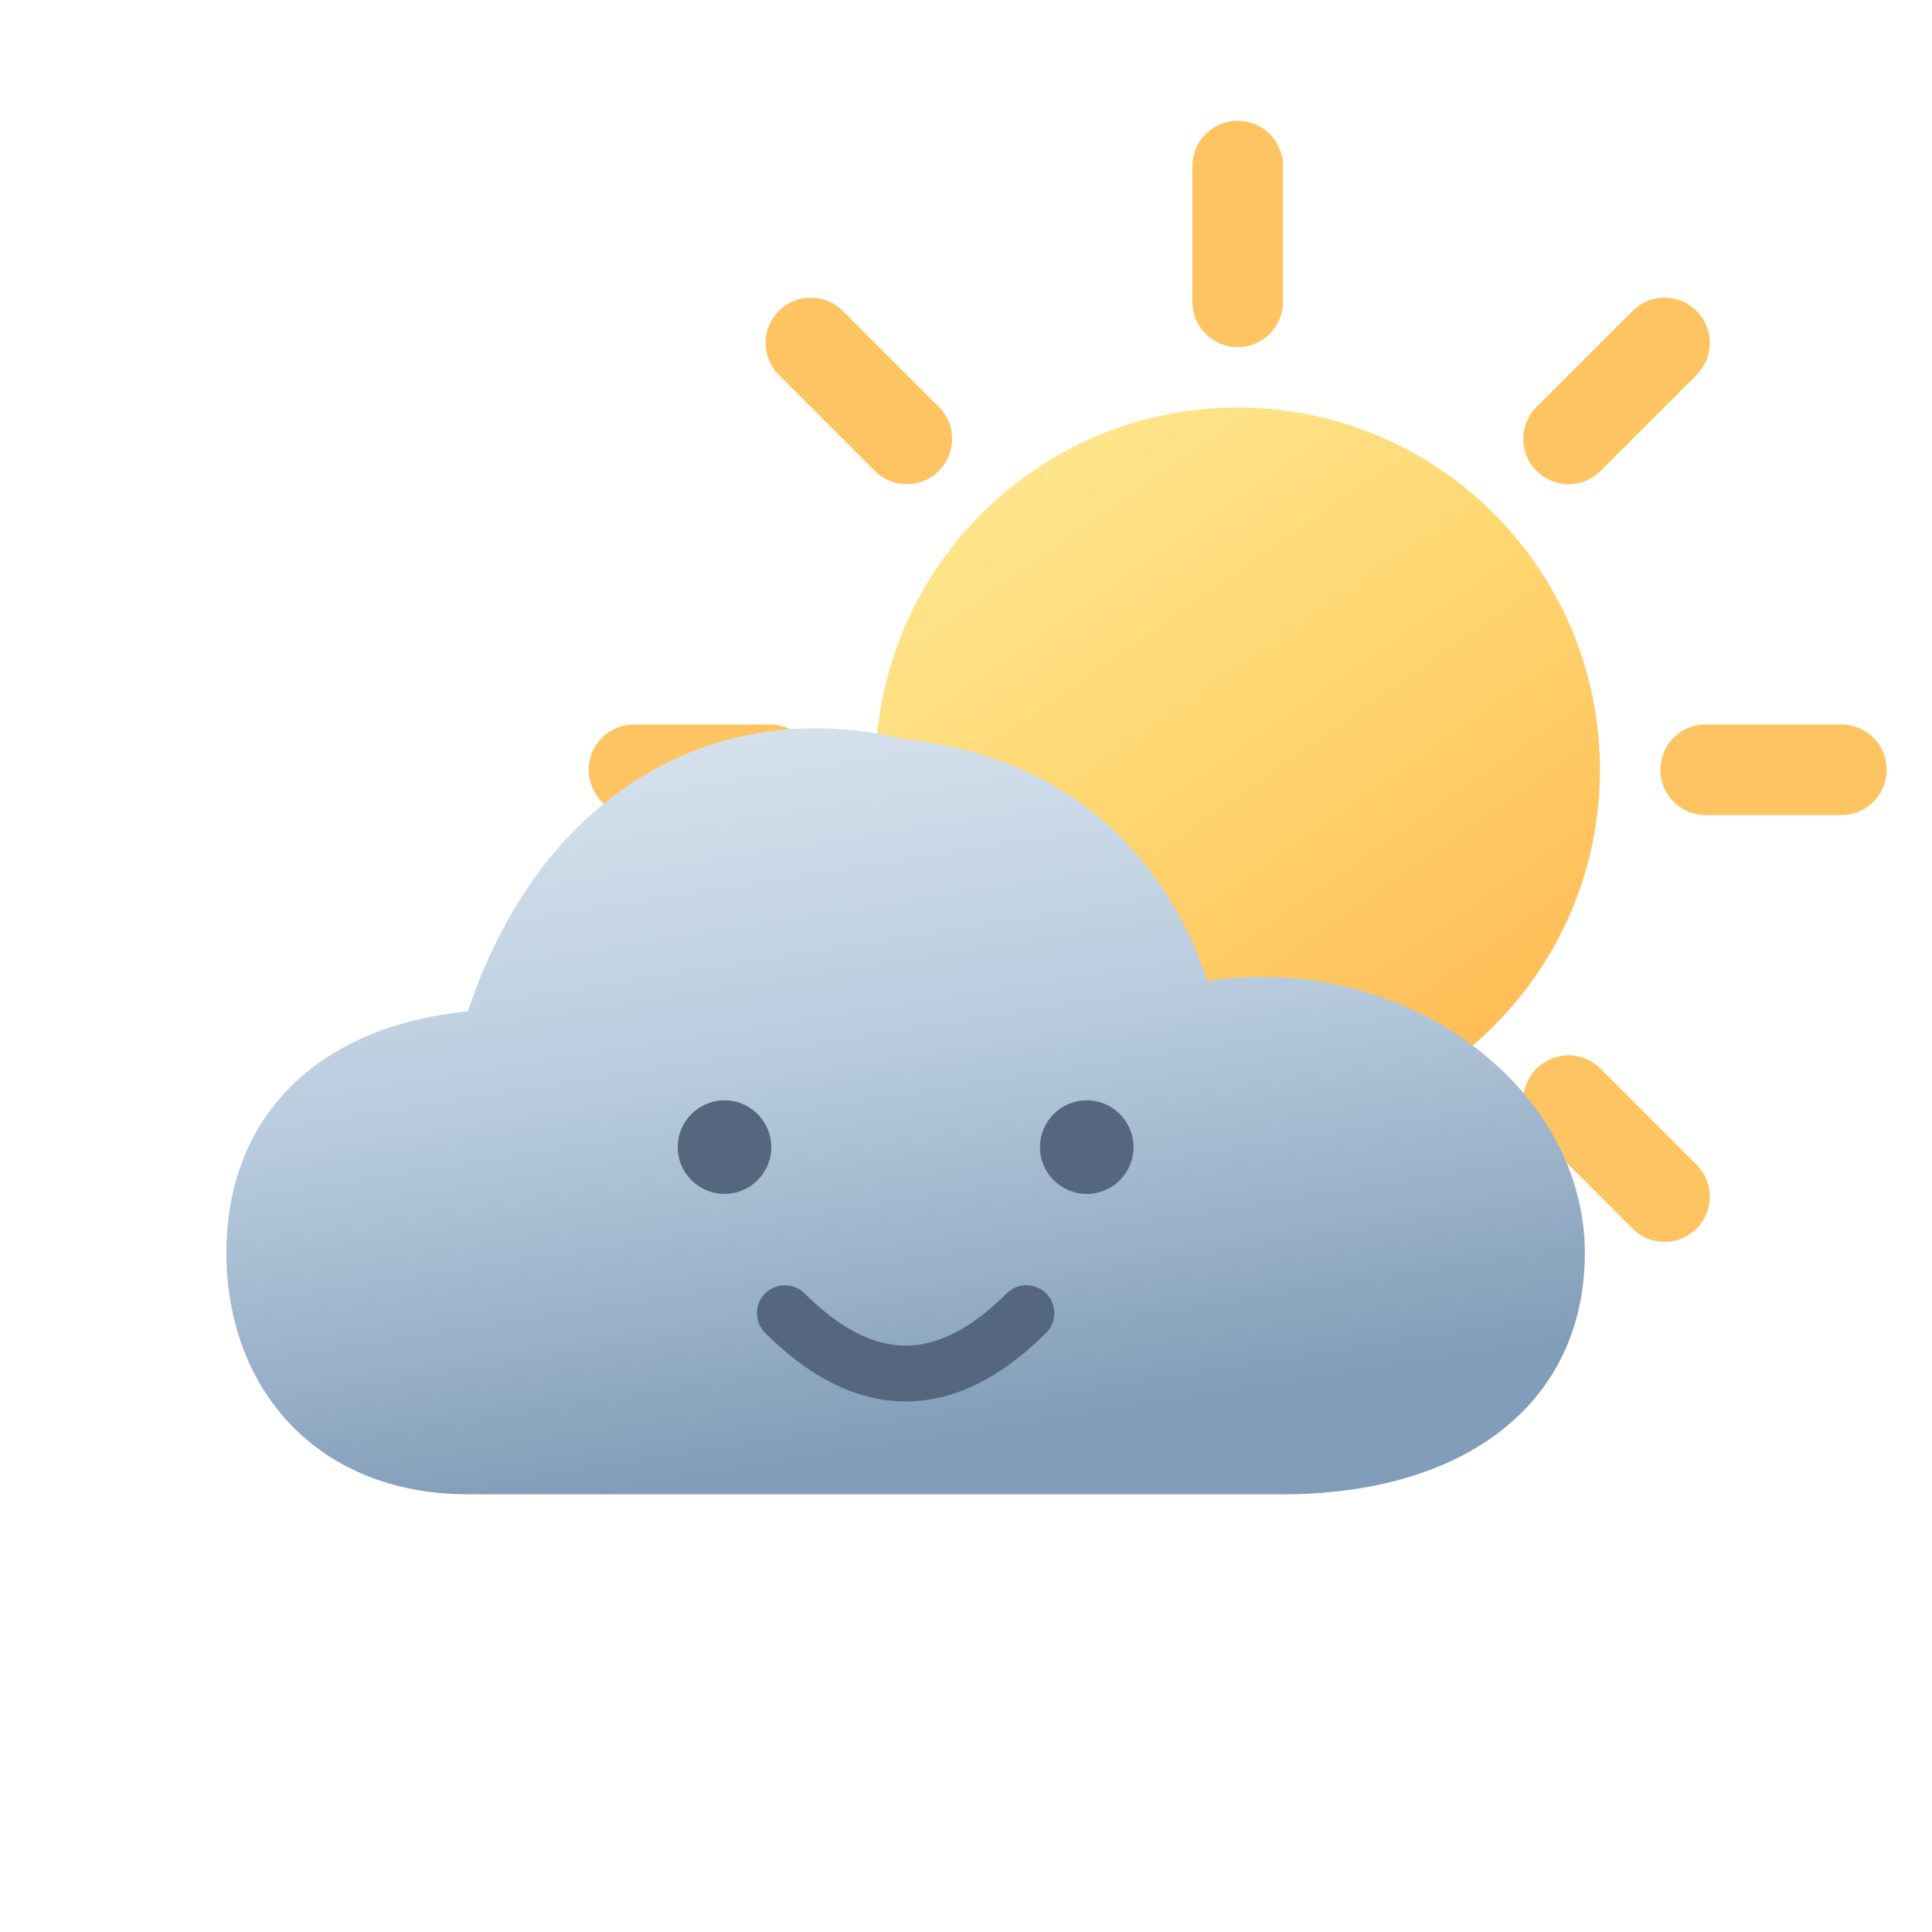
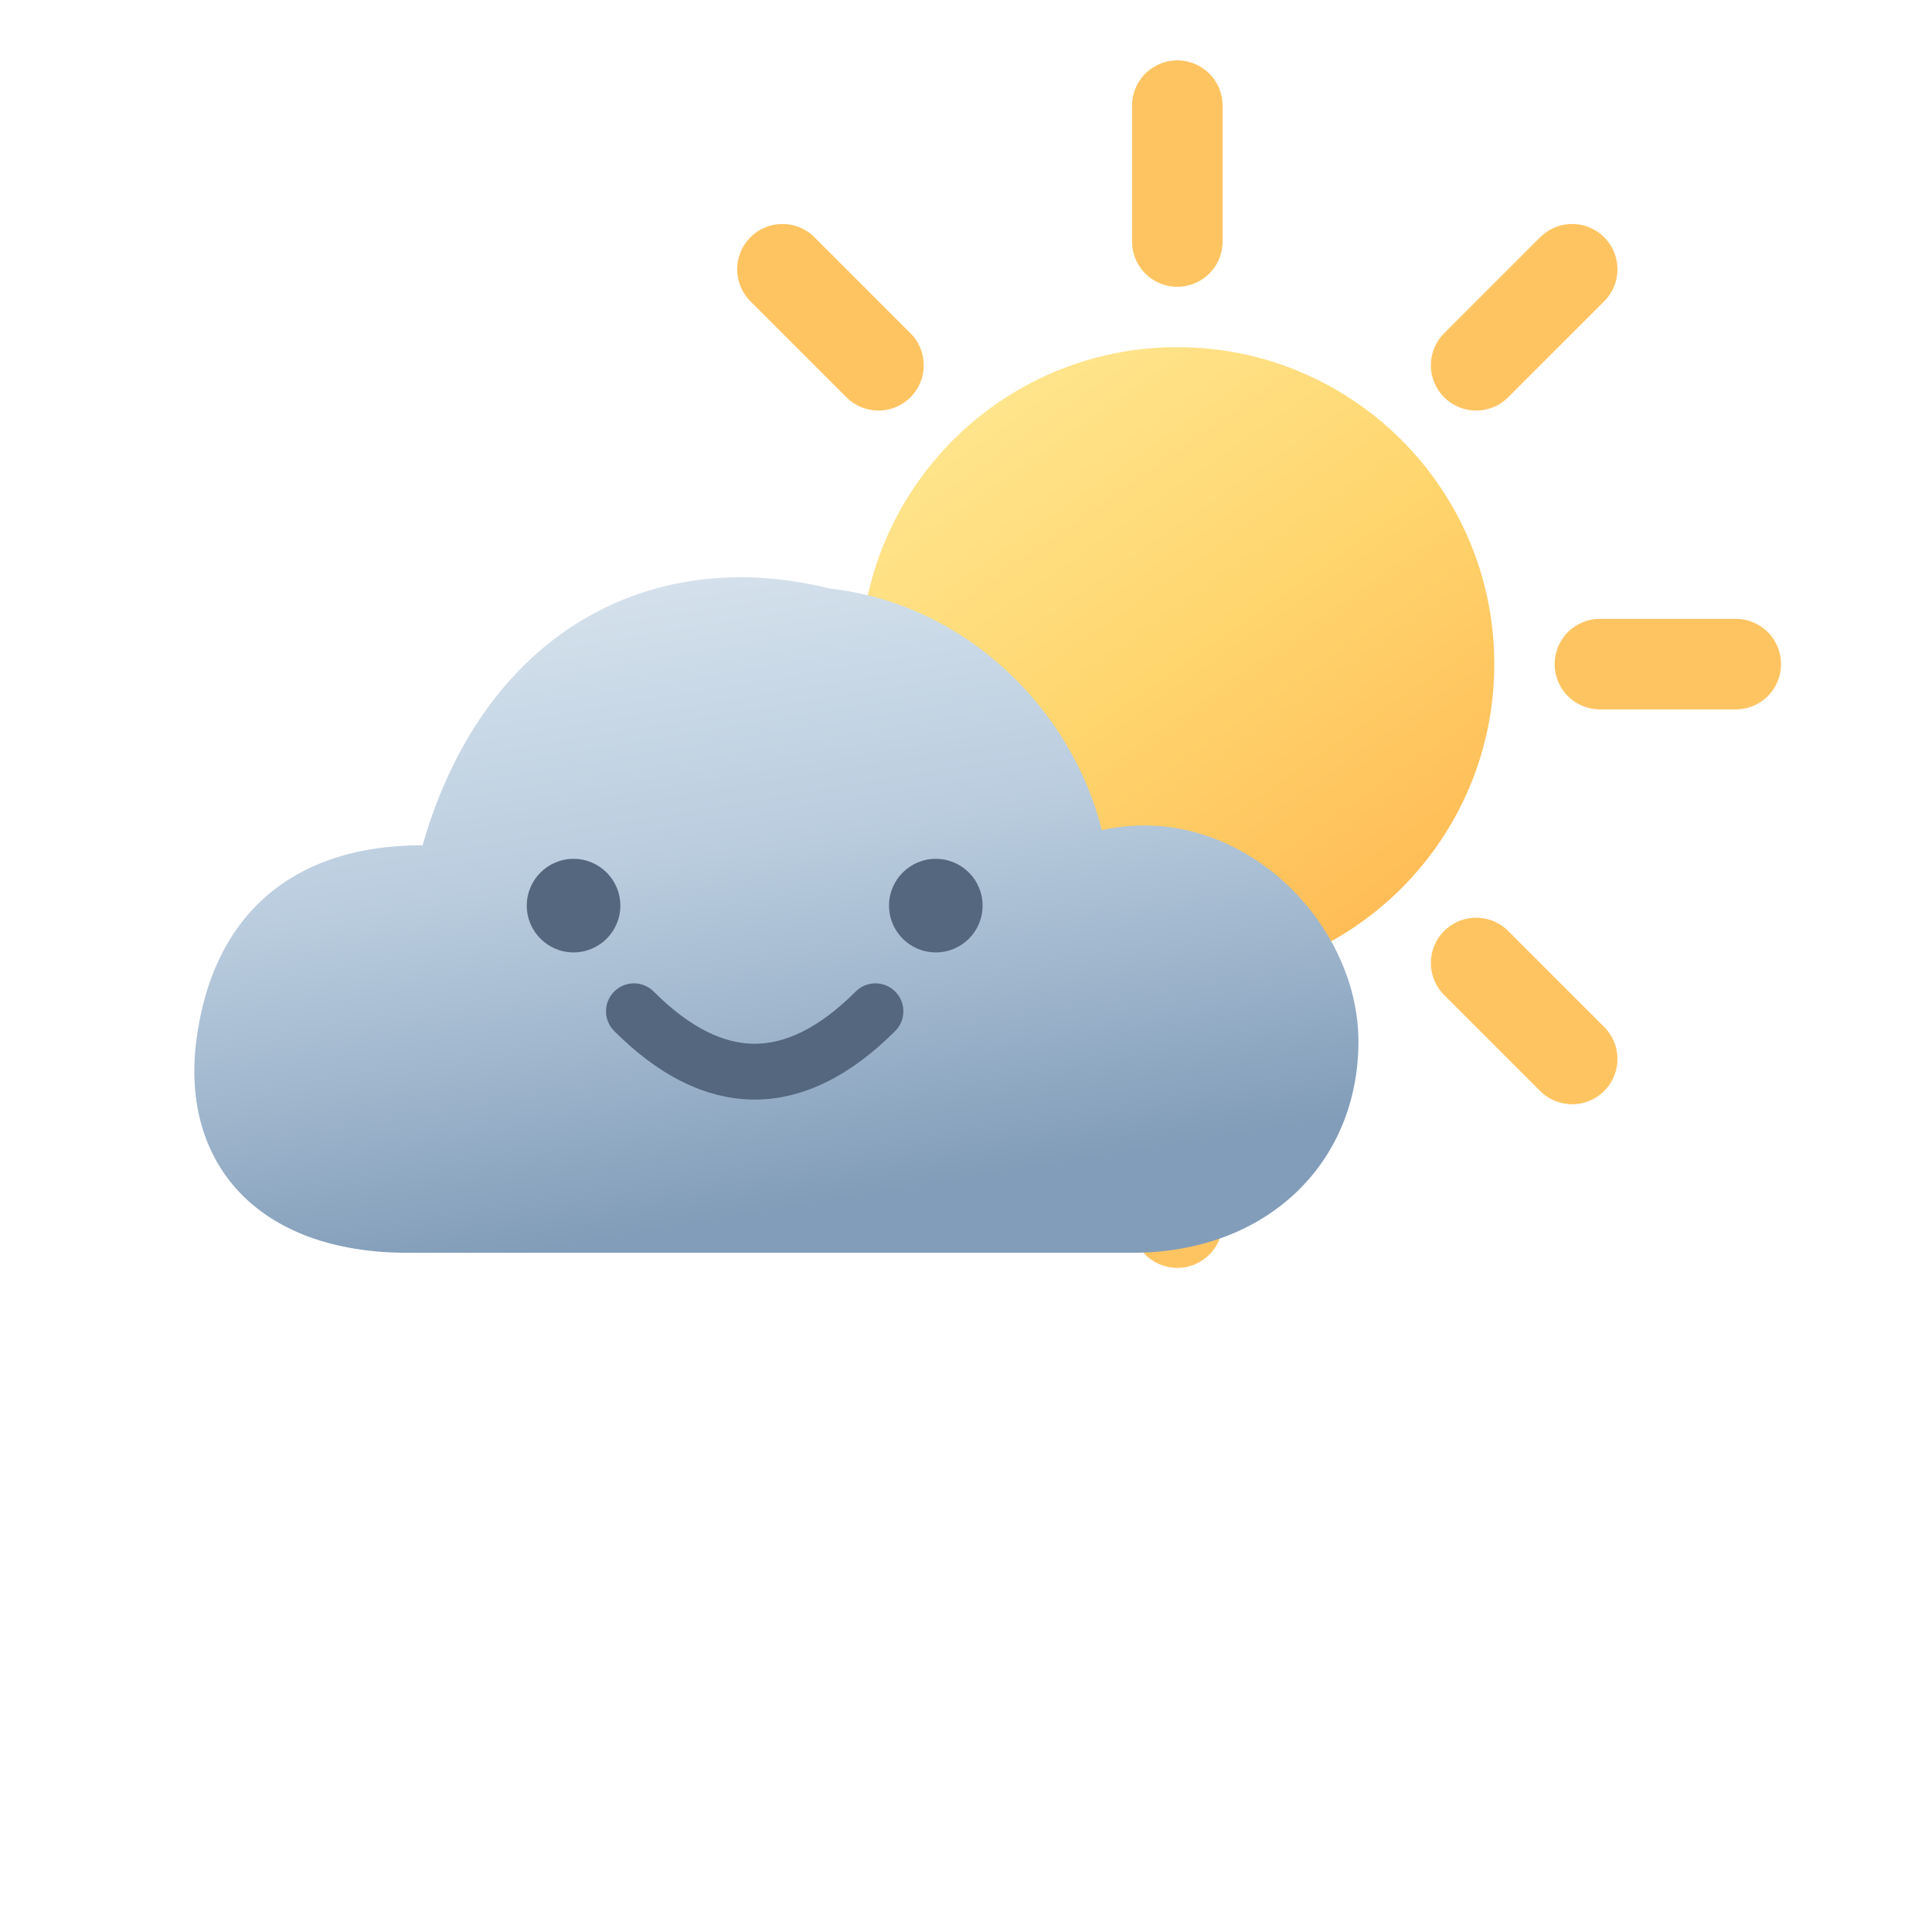
<svg xmlns="http://www.w3.org/2000/svg" viewBox="0 0 128 128" width="128" height="128" role="img" aria-label="03 partly cloudy">
  <defs>
    <linearGradient id="cloud" x1="0" y1="0" x2="0.28" y2="1" gradientUnits="objectBoundingBox">
      <stop stop-color="#DCE7F0" />
      <stop offset="0.5" stop-color="#B9CCDE" />
      <stop offset="1" stop-color="#829DB9" />
    </linearGradient>
    <linearGradient id="rear" x1="0" y1="0" x2="0.45" y2="1">
      <stop stop-color="#9BAFC7" />
      <stop offset="1" stop-color="#6B85A5" />
    </linearGradient>
    <linearGradient id="sun" x1="0.1" y1="0" x2="0.8" y2="1">
      <stop stop-color="#FFE994" />
      <stop offset="0.52" stop-color="#FFD56E" />
      <stop offset="1" stop-color="#FFB953" />
    </linearGradient>
    <linearGradient id="rain" x1="0" y1="0" x2="0.8" y2="1">
      <stop stop-color="#5CB6F1" />
      <stop offset="1" stop-color="#287DCB" />
    </linearGradient>
    <linearGradient id="wind" x1="0" y1="0" x2="1" y2="1">
      <stop stop-color="#7896B8" />
      <stop offset="1" stop-color="#536F96" />
    </linearGradient>
    <linearGradient id="moon" x1="0" y1="0" x2="0.7" y2="1">
      <stop stop-color="#D2DCFF" />
      <stop offset="0.54" stop-color="#A6B9F5" />
      <stop offset="1" stop-color="#7D92E2" />
    </linearGradient>
    <linearGradient id="status" x1="0" y1="0" x2="0.6" y2="1">
      <stop stop-color="#EBF0F7" />
      <stop offset="1" stop-color="#B6C5D7" />
    </linearGradient>
  </defs>
-   <path d="M113.00 51.00 L122.00 51.00" fill="none" stroke="#FFC462" stroke-width="6" stroke-linecap="round" stroke-linejoin="round" data-part="sun-ray" />
-   <path d="M103.92 72.92 L110.28 79.28" fill="none" stroke="#FFC462" stroke-width="6" stroke-linecap="round" stroke-linejoin="round" data-part="sun-ray" />
-   <path d="M82.00 82.00 L82.00 91.00" fill="none" stroke="#FFC462" stroke-width="6" stroke-linecap="round" stroke-linejoin="round" data-part="sun-ray" />
-   <path d="M60.08 72.92 L53.72 79.28" fill="none" stroke="#FFC462" stroke-width="6" stroke-linecap="round" stroke-linejoin="round" data-part="sun-ray" />
-   <path d="M51.00 51.00 L42.00 51.00" fill="none" stroke="#FFC462" stroke-width="6" stroke-linecap="round" stroke-linejoin="round" data-part="sun-ray" />
-   <path d="M60.08 29.08 L53.72 22.72" fill="none" stroke="#FFC462" stroke-width="6" stroke-linecap="round" stroke-linejoin="round" data-part="sun-ray" />
-   <path d="M82.00 20.00 L82.00 11.00" fill="none" stroke="#FFC462" stroke-width="6" stroke-linecap="round" stroke-linejoin="round" data-part="sun-ray" />
-   <path d="M103.92 29.08 L110.28 22.72" fill="none" stroke="#FFC462" stroke-width="6" stroke-linecap="round" stroke-linejoin="round" data-part="sun-ray" />
-   <circle cx="82" cy="51" r="24" fill="url(#sun)" data-part="sun-disc" />
-   <path d="M31 99 C21 99 15 92 15 83 C15 74 21 68 31 67 C36 52 48 46 60 49 C70 50 77 56 80 65 C93 63 105 72 105 83 C105 93 97 99 85 99 Z" fill="url(#cloud)" data-part="foreground-cloud" />
-   <circle cx="48" cy="76" r="3.1" fill="#55677F" />
-   <circle cx="72" cy="76" r="3.1" fill="#55677F" />
-   <path d="M52 87 Q60 95 68 87" fill="none" stroke="#55677F" stroke-width="3.7" stroke-linecap="round" stroke-linejoin="round" />
+   <path d="M106.00 44.00 L115.00 44.00" fill="none" stroke="#FFC462" stroke-width="6" stroke-linecap="round" stroke-linejoin="round" data-part="sun-ray" />
+   <path d="M97.80 63.80 L104.16 70.16" fill="none" stroke="#FFC462" stroke-width="6" stroke-linecap="round" stroke-linejoin="round" data-part="sun-ray" />
+   <path d="M78.00 72.00 L78.00 81.00" fill="none" stroke="#FFC462" stroke-width="6" stroke-linecap="round" stroke-linejoin="round" data-part="sun-ray" />
+   <path d="M58.20 63.80 L51.84 70.16" fill="none" stroke="#FFC462" stroke-width="6" stroke-linecap="round" stroke-linejoin="round" data-part="sun-ray" />
+   <path d="M50.00 44.00 L41.00 44.00" fill="none" stroke="#FFC462" stroke-width="6" stroke-linecap="round" stroke-linejoin="round" data-part="sun-ray" />
+   <path d="M58.20 24.20 L51.84 17.84" fill="none" stroke="#FFC462" stroke-width="6" stroke-linecap="round" stroke-linejoin="round" data-part="sun-ray" />
+   <path d="M78.00 16.00 L78.00 7.00" fill="none" stroke="#FFC462" stroke-width="6" stroke-linecap="round" stroke-linejoin="round" data-part="sun-ray" />
+   <path d="M97.80 24.20 L104.16 17.84" fill="none" stroke="#FFC462" stroke-width="6" stroke-linecap="round" stroke-linejoin="round" data-part="sun-ray" />
+   <circle cx="78" cy="44" r="21" fill="url(#sun)" data-part="sun-disc" />
+   <path d="M27 83 C17 83 12 77 13 69 C14 61 19 56 28 56 C32 42 43 36 55 39 C64 40 71 47 73 55 C82 53 90 61 90 69 C90 77 84 83 75 83 Z" fill="url(#cloud)" data-part="foreground-cloud" />
+   <circle cx="38" cy="60" r="3.1" fill="#55677F" />
+   <circle cx="62" cy="60" r="3.1" fill="#55677F" />
+   <path d="M42 67 Q50 75 58 67" fill="none" stroke="#55677F" stroke-width="3.7" stroke-linecap="round" stroke-linejoin="round" />
</svg>
